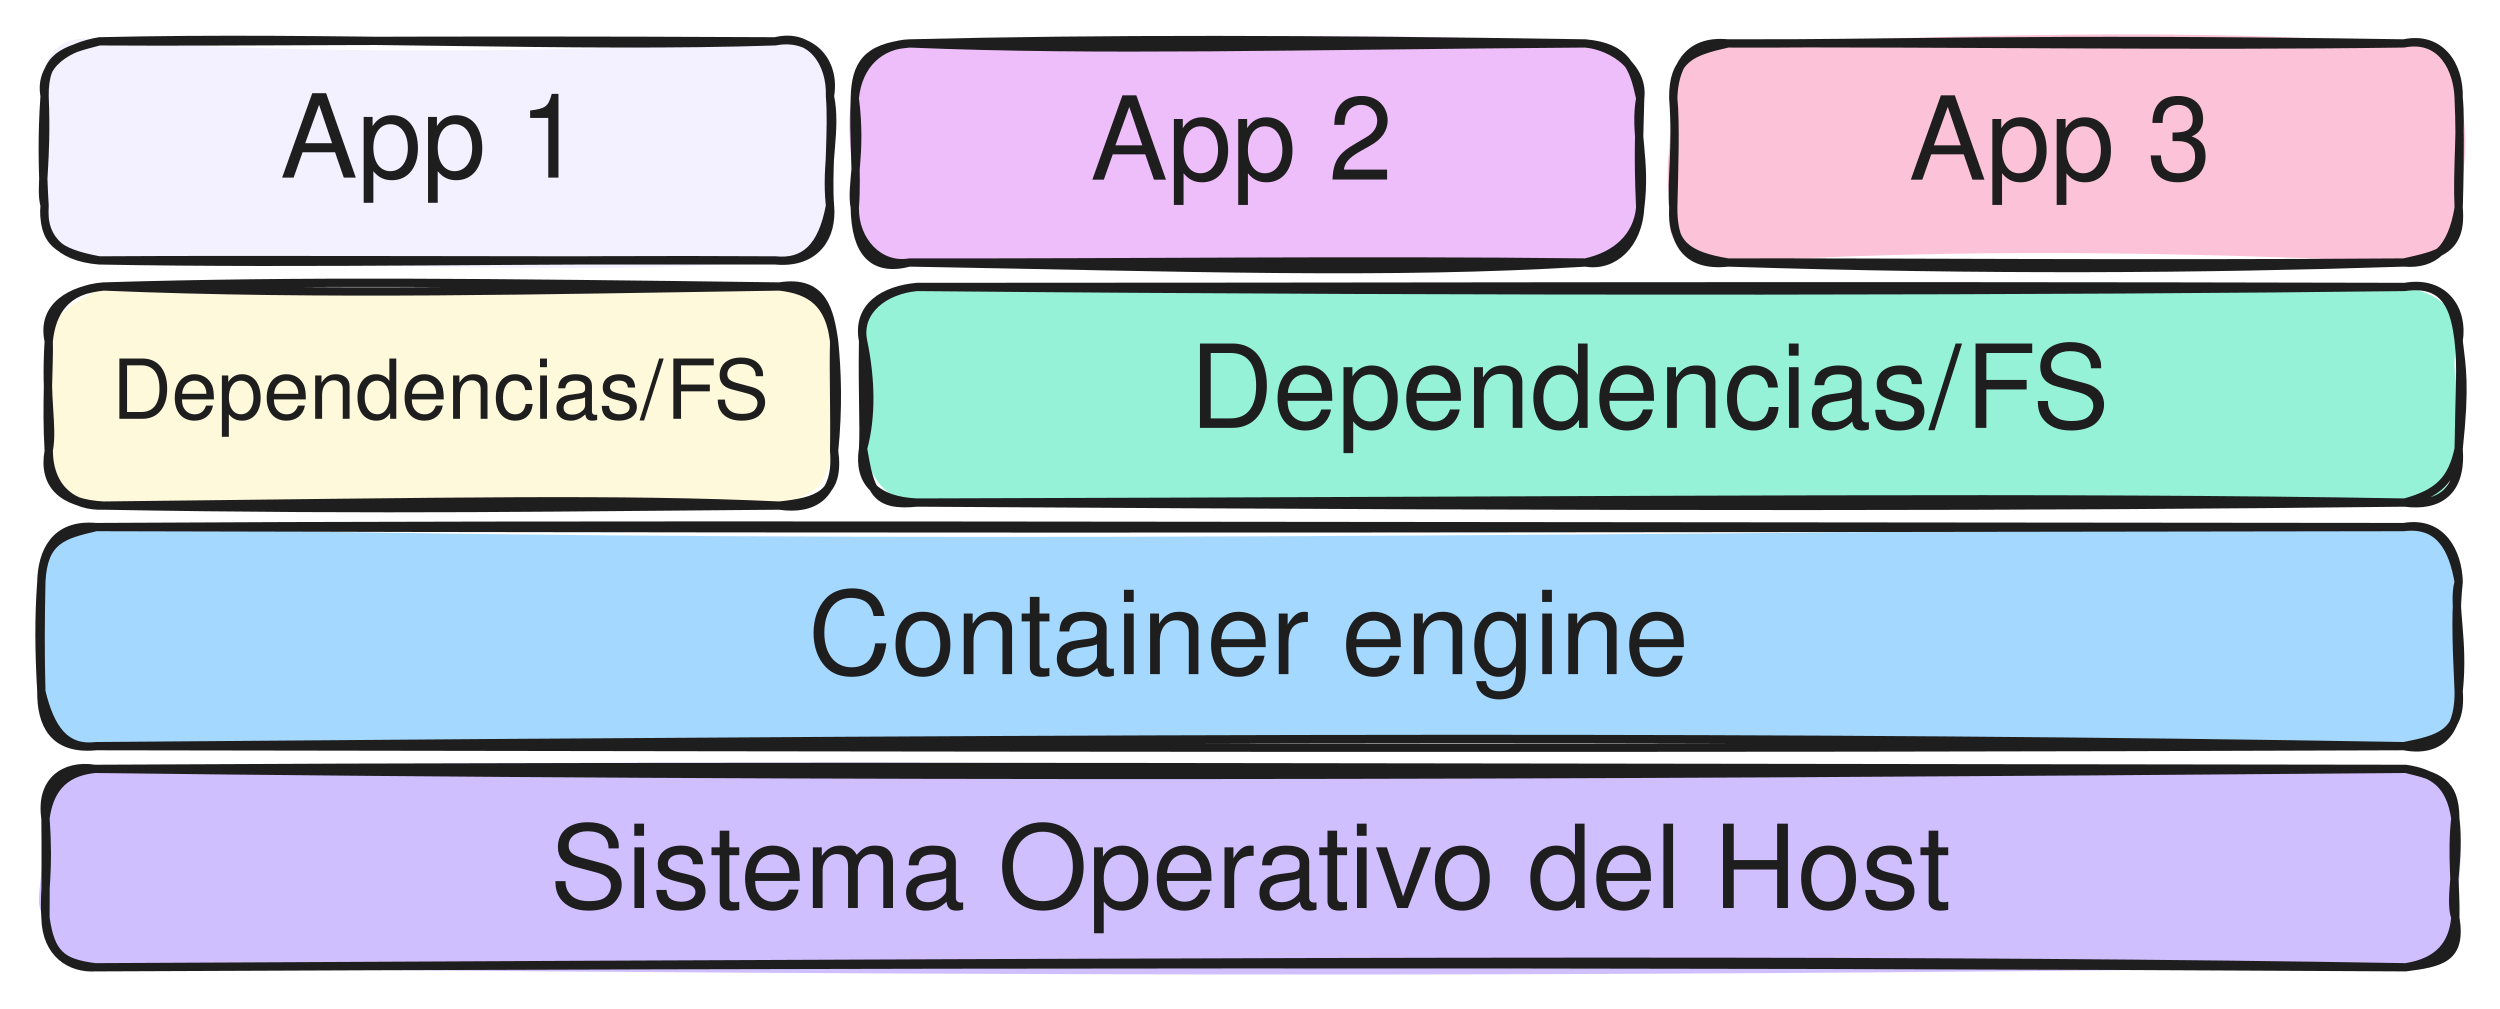
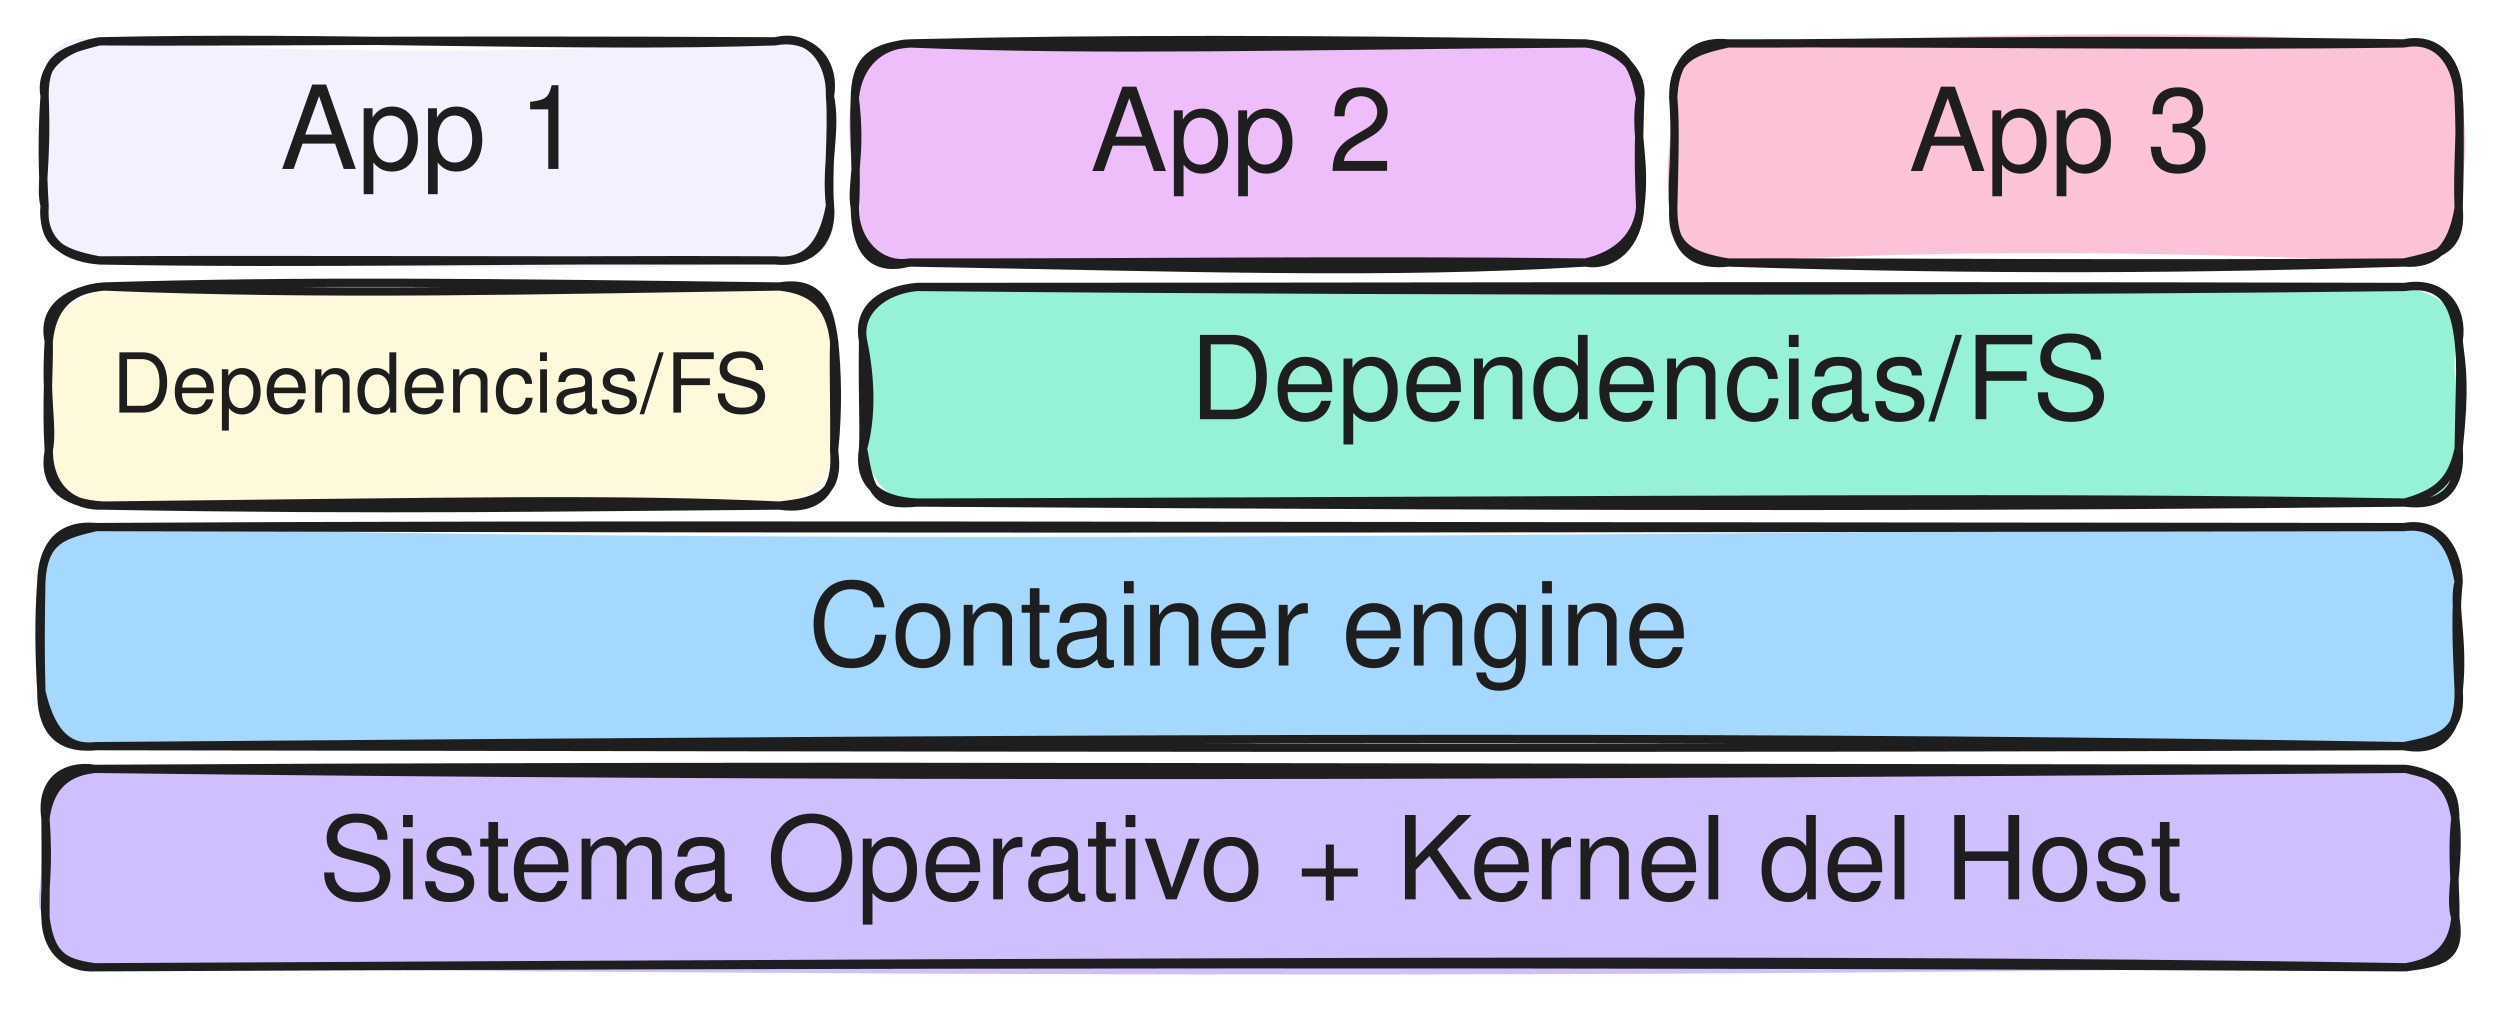
<svg xmlns="http://www.w3.org/2000/svg" version="1.1" viewBox="0 0 604.787 244" width="604.787" height="244">
  <defs>
    <style class="style-fonts">
-       @font-face {
-         font-family: "Virgil";
-         src: url("https://excalidraw.com/Virgil.woff2");
-       }
-       @font-face {
-         font-family: "Cascadia";
-         src: url("https://excalidraw.com/Cascadia.woff2");
-       }
-       @font-face {
-         font-family: "Assistant";
-         src: url("https://excalidraw.com/Assistant-Regular.woff2");
-       }
+       
    </style>
  </defs>
  <g stroke-linecap="round" transform="translate(10.78676 10) rotate(0 95 26.5)">
    <path d="M13.25 0 C61.93 2.7, 111.7 3.25, 176.75 0 C188.55 -0.53, 191.26 1.5, 190 13.25 C187.92 23.7, 191.68 30.94, 190 39.75 C193.22 49.02, 185.86 54.36, 176.75 53 C136.82 56.38, 103.59 54.41, 13.25 53 C5.01 51.07, -2.98 45.87, 0 39.75 C-2.4 29.43, 2.49 26.96, 0 13.25 C-2.32 4.7, 4.06 -2.94, 13.25 0" stroke="none" stroke-width="0" fill="#f3f0ff" />
    <path d="M13.25 0 C68.76 -1.33, 128.22 1.63, 176.75 0 M13.25 0 C48.26 0.23, 83.94 -0.47, 176.75 0 M176.75 0 C185.37 -1.64, 191.44 4.72, 190 13.25 M176.75 0 C185.25 -2.12, 190.28 5.04, 190 13.25 M190 13.25 C191.67 21.77, 188.86 29.19, 190 39.75 M190 13.25 C190.66 21.56, 189.4 32.07, 190 39.75 M190 39.75 C190.7 47.11, 186.65 53.92, 176.75 53 M190 39.75 C188.1 50, 183.7 53.7, 176.75 53 M176.75 53 C119.61 52.62, 64.46 53.95, 13.25 53 M176.75 53 C114.11 53.09, 50.43 52.75, 13.25 53 M13.25 53 C2.98 52.19, -0.67 46.66, 0 39.75 M13.25 53 C3.01 51.07, -0.47 48.46, 0 39.75 M0 39.75 C-1.17 35.19, 0.67 30.03, 0 13.25 M0 39.75 C-0.51 31.17, -0.67 22.75, 0 13.25 M0 13.25 C-1.42 5.34, 5.92 1.25, 13.25 0 M0 13.25 C-0.11 3.52, 4.46 2.28, 13.25 0" stroke="#1e1e1e" stroke-width="2" fill="none" />
  </g>
  <g transform="translate(67.78676 17.2) rotate(0 36.58333 16.1)">
-     <text x="0" y="25.761" font-family="Helvetica, Segoe UI Emoji" font-size="28px" fill="#1e1e1e" text-anchor="start" style="white-space: pre;" direction="ltr" dominant-baseline="alphabetic">App 1</text>
+     <text x="0" y="23.661" font-family="Helvetica, Segoe UI Emoji" font-size="28px" fill="#1e1e1e" text-anchor="start" style="white-space: pre;" direction="ltr" dominant-baseline="alphabetic">App 1</text>
  </g>
  <g stroke-linecap="round" transform="translate(404.7868 10.50512) rotate(0 95 26.5)">
    <path d="M13.25 0 C68.72 -1.61, 119.51 -4, 176.75 0 C186.07 1.62, 191.27 2.12, 190 13.25 C193.41 23.22, 190.47 33.67, 190 39.75 C187.26 50.1, 188.37 49.66, 176.75 53 C123.29 50.35, 65.67 49.57, 13.25 53 C3.44 54.89, -3.5 46.44, 0 39.75 C-2.69 34.35, -0.73 25.44, 0 13.25 C0.63 2.61, 1.22 2.42, 13.25 0" stroke="none" stroke-width="0" fill="#fcc2d7" />
    <path d="M13.25 0 C47.88 0.21, 86.03 -1.44, 176.75 0 M13.25 0 C67.61 -0.22, 122.91 0.75, 176.75 0 M176.75 0 C185.3 -1.84, 190.24 4.95, 190 13.25 M176.75 0 C186.13 -1.83, 189.81 6.58, 190 13.25 M190 13.25 C190.72 20.04, 189.56 30.61, 190 39.75 M190 13.25 C190.23 18.47, 190.41 25.61, 190 39.75 M190 39.75 C188.35 49.82, 183.95 53.61, 176.75 53 M190 39.75 C190.91 50.28, 184.87 51.12, 176.75 53 M176.75 53 C128.36 54.58, 75.58 54.99, 13.25 53 M176.75 53 C112.66 53.47, 49.67 52.92, 13.25 53 M13.25 53 C3.19 51.32, -0.41 48.48, 0 39.75 M13.25 53 C2.57 54.18, -0.08 47.39, 0 39.75 M0 39.75 C0.2 30.27, 0.61 19.53, 0 13.25 M0 39.75 C-0.54 32.85, 0.92 25.65, 0 13.25 M0 13.25 C-0.1 3.63, 4.45 1.98, 13.25 0 M0 13.25 C0.18 6.54, 2.9 -1.03, 13.25 0" stroke="#1e1e1e" stroke-width="2" fill="none" />
  </g>
  <g transform="translate(461.7868 17.70512) rotate(0 36.58333 16.1)">
-     <text x="0" y="25.761" font-family="Helvetica, Segoe UI Emoji" font-size="28px" fill="#1e1e1e" text-anchor="start" style="white-space: pre;" direction="ltr" dominant-baseline="alphabetic">App 3</text>
+     <text x="0" y="23.661" font-family="Helvetica, Segoe UI Emoji" font-size="28px" fill="#1e1e1e" text-anchor="start" style="white-space: pre;" direction="ltr" dominant-baseline="alphabetic">App 3</text>
  </g>
  <g stroke-linecap="round" transform="translate(10 127.5051) rotate(0 292.3934 26.5)">
    <path d="M13.25 0 C172.68 3.91, 332.22 2.34, 571.54 0 C582.52 1.46, 585.86 7.63, 584.79 13.25 C582.08 23.04, 587.61 26.46, 584.79 39.75 C585.89 48.6, 579.5 53.59, 571.54 53 C433.67 50.72, 295.18 49.11, 13.25 53 C1.34 55.75, 1.67 46.26, 0 39.75 C0.68 29.79, -3.15 25.85, 0 13.25 C-0.39 6.84, 4.53 -2.82, 13.25 0" stroke="none" stroke-width="0" fill="#a5d8ff" />
    <path d="M13.25 0 C219.01 0.62, 423.94 0.24, 571.54 0 M13.25 0 C134.89 -0.7, 256.69 -0.23, 571.54 0 M571.54 0 C580.84 -1.59, 584.62 6.3, 584.79 13.25 M571.54 0 C580.3 -1.07, 583.39 5.38, 584.79 13.25 M584.79 13.25 C583.24 18.86, 586.13 26.97, 584.79 39.75 M584.79 13.25 C584.1 19.87, 584.11 25.56, 584.79 39.75 M584.79 39.75 C585.58 50.06, 579.75 51.37, 571.54 53 M584.79 39.75 C584.93 47.11, 582.04 54.97, 571.54 53 M571.54 53 C393.76 53.7, 215.01 53.32, 13.25 53 M571.54 53 C426.45 50.52, 281.76 50.83, 13.25 53 M13.25 53 C2.81 54.03, -0.07 47.55, 0 39.75 M13.25 53 C5.86 53.92, 2.21 48.94, 0 39.75 M0 39.75 C-0.54 30.31, -0.65 22.07, 0 13.25 M0 39.75 C-0.25 30.19, -0.18 22.4, 0 13.25 M0 13.25 C0.15 6.26, 3.1 -0.9, 13.25 0 M0 13.25 C0.49 3.05, 5.26 1.9, 13.25 0" stroke="#1e1e1e" stroke-width="2" fill="none" />
  </g>
  <g stroke-linecap="round" transform="translate(11 186) rotate(0 291.4917 24)">
    <path d="M12 0 C134.84 -2.73, 257.54 -1.22, 570.98 0 C580.06 3.22, 583.42 4.28, 582.98 12 C585.44 16.76, 583.76 28.22, 582.98 36 C582.11 44.59, 577.05 45.02, 570.98 48 C444.08 49.25, 318.74 51.21, 12 48 C5.67 45.68, 0.28 43.64, 0 36 C-3.27 33.18, -0.47 27.94, 0 12 C0.11 1.18, 5.74 0.58, 12 0" stroke="none" stroke-width="0" fill="#d0bfff" />
    <path d="M12 0 C171.27 -0.91, 330.47 -0.25, 570.98 0 M12 0 C188.1 2.17, 364.2 1.74, 570.98 0 M570.98 0 C578.81 1.88, 582.93 3.07, 582.98 12 M570.98 0 C577.59 0.96, 581.74 3.63, 582.98 12 M582.98 12 C584.19 21.83, 581.33 31.34, 582.98 36 M582.98 12 C581.97 20.61, 583.18 29.35, 582.98 36 M582.98 36 C582.37 42.37, 579.11 46.72, 570.98 48 M582.98 36 C584.65 45.97, 579.44 46.89, 570.98 48 M570.98 48 C381.33 46.88, 190.49 47.19, 12 48 M570.98 48 C456.91 46.1, 342.69 46.33, 12 48 M12 48 C3.93 46.96, 1.26 44.8, 0 36 M12 48 C6.21 48.35, 0.16 44.83, 0 36 M0 36 C-0.5 28.57, 0.97 25.47, 0 12 M0 36 C0.03 28.3, 0.09 19.53, 0 12 M0 12 C-1.32 3.1, 4.42 -1.19, 12 0 M0 12 C0.84 5.9, 3.66 0.81, 12 0" stroke="#1e1e1e" stroke-width="2" fill="none" />
  </g>
-   <g transform="translate(132.1084 193.9) rotate(0 170.3833 16.1)">
-     <text x="170.383" y="25.761" font-family="Helvetica, Segoe UI Emoji" font-size="28px" fill="#1e1e1e" text-anchor="middle" style="white-space: pre;" direction="ltr" dominant-baseline="alphabetic">Sistema Operativo del Host</text>
+   <g transform="translate(75.08339 193.9) rotate(0 227.4083 16.1)">
+     <text x="227.408" y="23.661" font-family="Helvetica, Segoe UI Emoji" font-size="28px" fill="#1e1e1e" text-anchor="middle" style="white-space: pre;" direction="ltr" dominant-baseline="alphabetic">Sistema Operativo + Kernel del Host</text>
  </g>
  <g stroke-linecap="round" transform="translate(11.78676 69.30843) rotate(0 95 26.5)">
    <path d="M13.25 0 C52.96 2.02, 90.97 -0.91, 176.75 0 C186.94 -2.74, 191.52 7.21, 190 13.25 C189.28 19.33, 188.21 21.25, 190 39.75 C187.28 47.61, 187.47 49.5, 176.75 53 C139.13 52.92, 98.44 54.88, 13.25 53 C1.47 53.63, -1.8 45.39, 0 39.75 C0.16 27.21, 1.8 20.87, 0 13.25 C-0.95 7.69, 7.62 2.96, 13.25 0" stroke="none" stroke-width="0" fill="#fff9db" />
    <path d="M13.25 0 C60.85 -1.46, 106.01 -0.93, 176.75 0 M13.25 0 C66.61 2.24, 120.11 0.84, 176.75 0 M176.75 0 C184.37 0.84, 188.92 4.1, 190 13.25 M176.75 0 C187.44 -1.73, 188.95 6.01, 190 13.25 M190 13.25 C190.73 20.47, 191.04 29.36, 190 39.75 M190 13.25 C189.8 21.19, 190.17 30.12, 190 39.75 M190 39.75 C191.45 50.29, 185.98 52.04, 176.75 53 M190 39.75 C190.92 50.6, 185.03 54.23, 176.75 53 M176.75 53 C137.53 51.23, 100.47 52.04, 13.25 53 M176.75 53 C128.51 53.32, 80.97 54.24, 13.25 53 M13.25 53 C6.34 53.31, 0.14 49.3, 0 39.75 M13.25 53 C3.28 52.49, -1.5 47.94, 0 39.75 M0 39.75 C1.12 33.58, -0.91 27.64, 0 13.25 M0 39.75 C-0.68 28.73, 0.19 18.01, 0 13.25 M0 13.25 C0.73 6.07, 4.12 0.7, 13.25 0 M0 13.25 C-1.87 4.73, 5.45 0.81, 13.25 0" stroke="#1e1e1e" stroke-width="2" fill="none" />
  </g>
  <g transform="translate(27.09755 82.91206) rotate(0 79.45834 11.5)">
-     <text x="0" y="18.4" font-family="Helvetica, Segoe UI Emoji" font-size="20px" fill="#1e1e1e" text-anchor="start" style="white-space: pre;" direction="ltr" dominant-baseline="alphabetic">Dependencias/FS</text>
+     <text x="0" y="16.9" font-family="Helvetica, Segoe UI Emoji" font-size="20px" fill="#1e1e1e" text-anchor="start" style="white-space: pre;" direction="ltr" dominant-baseline="alphabetic">Dependencias/FS</text>
  </g>
  <g stroke-linecap="round" transform="translate(208.7868 69.41842) rotate(0 193 26.08158)">
    <path d="M13.04 0 C154.04 -2.06, 294.29 1.45, 372.96 0 C378.31 1.1, 386.02 3.48, 386 13.04 C383.03 20.32, 387.64 26.04, 386 39.12 C383.85 44.74, 384.4 53.84, 372.96 52.16 C286.34 52.15, 202.3 49.73, 13.04 52.16 C6.76 51.77, 2.42 47.93, 0 39.12 C-1.18 36.61, 2.98 30.51, 0 13.04 C-0.84 6.59, 4.33 2.92, 13.04 0" stroke="none" stroke-width="0" fill="#96f2d7" />
    <path d="M13.04 0 C116.21 0.02, 217.69 -0.39, 372.96 0 M13.04 0 C154.55 1.33, 296.49 0.96, 372.96 0 M372.96 0 C383.26 -1.51, 385.09 5.74, 386 13.04 M372.96 0 C382.45 -1.69, 387.23 5.41, 386 13.04 M386 13.04 C386.77 19.51, 387.64 23.77, 386 39.12 M386 13.04 C386.74 19.59, 386.21 23.95, 386 39.12 M386 39.12 C386.8 49.57, 381.17 53.24, 372.96 52.16 M386 39.12 C384.35 46.88, 380.89 49.95, 372.96 52.16 M372.96 52.16 C286.93 50.67, 201.68 51.65, 13.04 52.16 M372.96 52.16 C284.24 53.18, 194.36 53.31, 13.04 52.16 M13.04 52.16 C3.36 51.72, -1.31 47.26, 0 39.12 M13.04 52.16 C2.72 53.22, 1.73 49.25, 0 39.12 M0 39.12 C2.08 31.58, 1.95 22.41, 0 13.04 M0 39.12 C0.31 33.3, -0.2 26.17, 0 13.04 M0 13.04 C-1.62 4.62, 5.25 0.7, 13.04 0 M0 13.04 C-1.46 5.72, 5.28 0.69, 13.04 0" stroke="#1e1e1e" stroke-width="2" fill="none" />
  </g>
  <g transform="translate(287.8006 77.7485) rotate(0 111.2667 16.1)">
-     <text x="0" y="25.761" font-family="Helvetica, Segoe UI Emoji" font-size="28px" fill="#1e1e1e" text-anchor="start" style="white-space: pre;" direction="ltr" dominant-baseline="alphabetic">Dependencias/FS</text>
+     <text x="0" y="23.661" font-family="Helvetica, Segoe UI Emoji" font-size="28px" fill="#1e1e1e" text-anchor="start" style="white-space: pre;" direction="ltr" dominant-baseline="alphabetic">Dependencias/FS</text>
  </g>
  <g transform="translate(195.4659 137.3327) rotate(0 106.6 16.1)">
-     <text x="0" y="25.761" font-family="Helvetica, Segoe UI Emoji" font-size="28px" fill="#1e1e1e" text-anchor="start" style="white-space: pre;" direction="ltr" dominant-baseline="alphabetic">Container engine</text>
+     <text x="0" y="23.661" font-family="Helvetica, Segoe UI Emoji" font-size="28px" fill="#1e1e1e" text-anchor="start" style="white-space: pre;" direction="ltr" dominant-baseline="alphabetic">Container engine</text>
  </g>
  <g stroke-linecap="round" transform="translate(206.7868 10.50512) rotate(0 95 26.5)">
    <path d="M13.25 0 C74.98 -1.77, 137.27 -2.84, 176.75 0 C182.6 -2.72, 189.03 6.31, 190 13.25 C192.46 20.3, 187.39 24.27, 190 39.75 C189.64 45.64, 186.21 51.2, 176.75 53 C144.64 52.79, 104.86 54.42, 13.25 53 C4.99 52.05, 3.27 51.79, 0 39.75 C0.09 32.54, -3.09 16.06, 0 13.25 C-1.3 6.5, 1.56 -1.27, 13.25 0" stroke="none" stroke-width="0" fill="#eebefa" />
    <path d="M13.25 0 C59.99 -1.16, 109.43 -1.04, 176.75 0 M13.25 0 C59.25 1.93, 106.5 0.5, 176.75 0 M176.75 0 C186.65 0.92, 188.35 5.65, 190 13.25 M176.75 0 C183.7 0.7, 190.91 6.11, 190 13.25 M190 13.25 C188.51 21.83, 191.49 27.91, 190 39.75 M190 13.25 C189.86 20.46, 189.39 26.19, 190 39.75 M190 39.75 C189.33 46.66, 184.36 51.32, 176.75 53 M190 39.75 C189.53 48.46, 183.73 54.18, 176.75 53 M176.75 53 C129.07 55.95, 80.09 54.17, 13.25 53 M176.75 53 C121.18 52.36, 66.2 53.1, 13.25 53 M13.25 53 C5.92 54.25, -0.1 47.8, 0 39.75 M13.25 53 C4.46 55.28, 0.18 50.71, 0 39.75 M0 39.75 C-1.07 34.28, 1.77 27.05, 0 13.25 M0 39.75 C0.66 31.22, -0.42 22.59, 0 13.25 M0 13.25 C0.81 5.01, 6.2 0.24, 13.25 0 M0 13.25 C0.18 5.28, 2.66 0.97, 13.25 0" stroke="#1e1e1e" stroke-width="2" fill="none" />
  </g>
  <g transform="translate(263.7868 17.70512) rotate(0 36.58333 16.1)">
-     <text x="0" y="25.761" font-family="Helvetica, Segoe UI Emoji" font-size="28px" fill="#1e1e1e" text-anchor="start" style="white-space: pre;" direction="ltr" dominant-baseline="alphabetic">App 2</text>
+     <text x="0" y="23.661" font-family="Helvetica, Segoe UI Emoji" font-size="28px" fill="#1e1e1e" text-anchor="start" style="white-space: pre;" direction="ltr" dominant-baseline="alphabetic">App 2</text>
  </g>
</svg>
